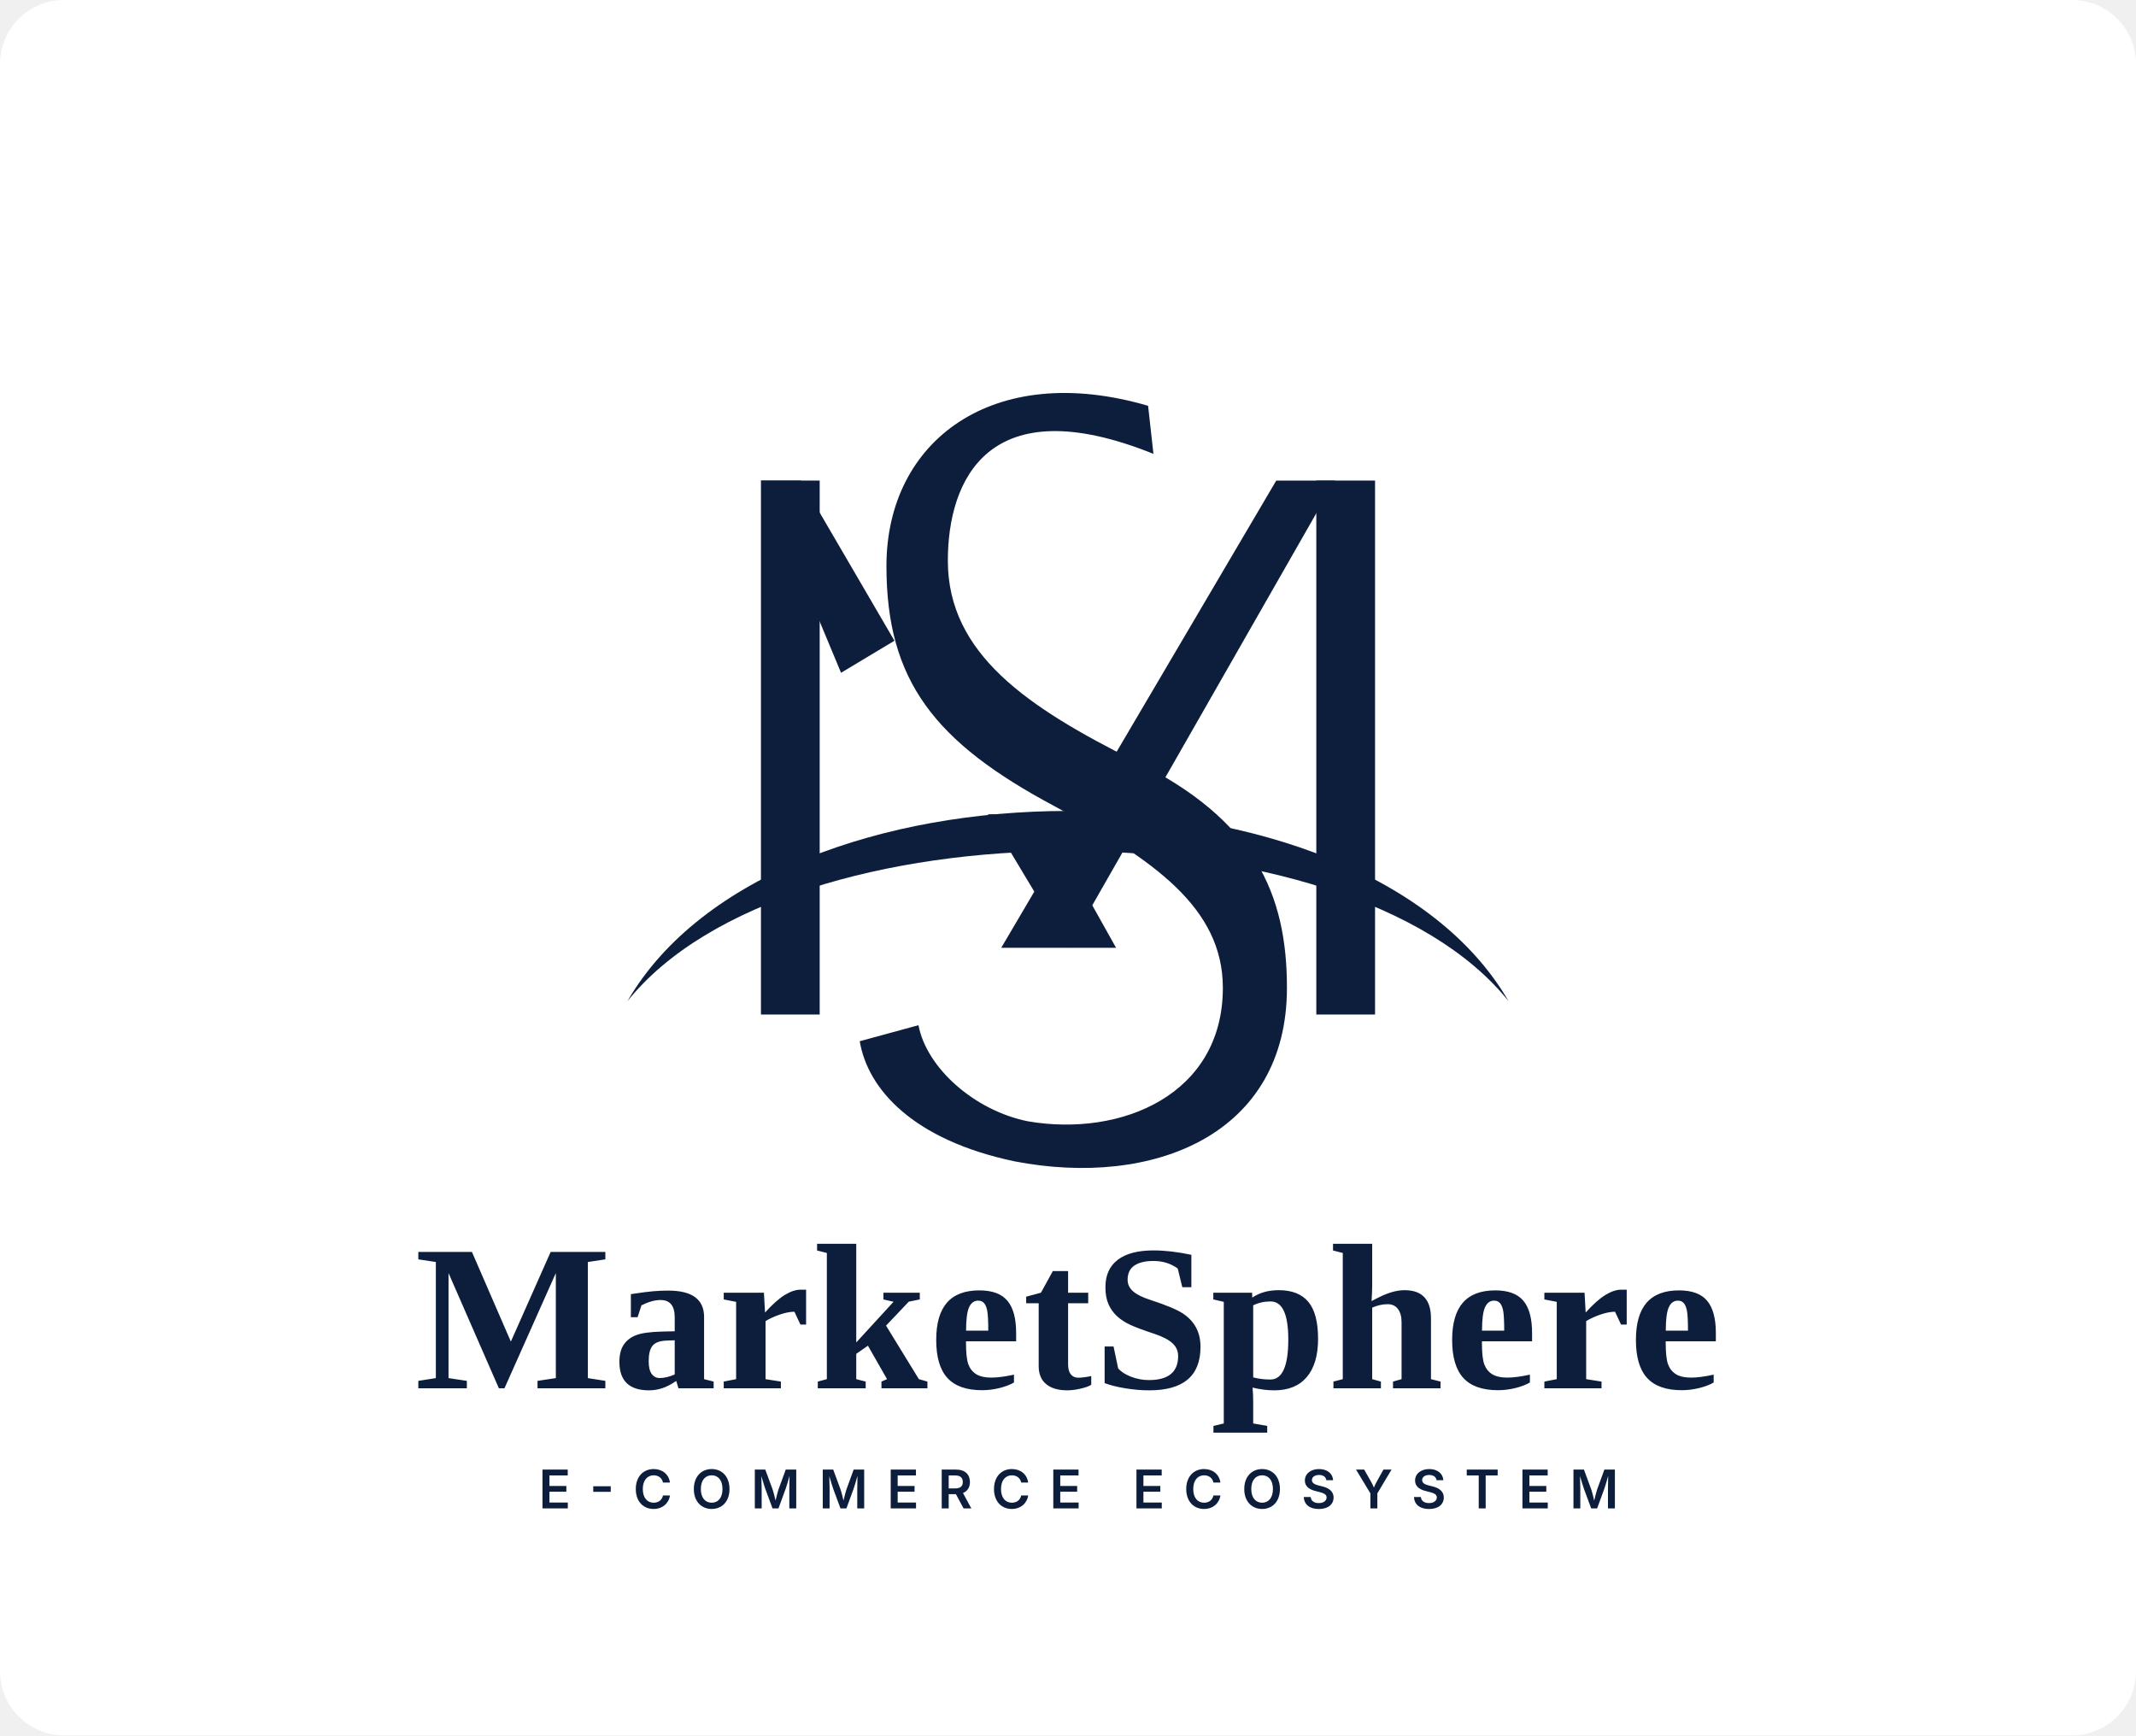
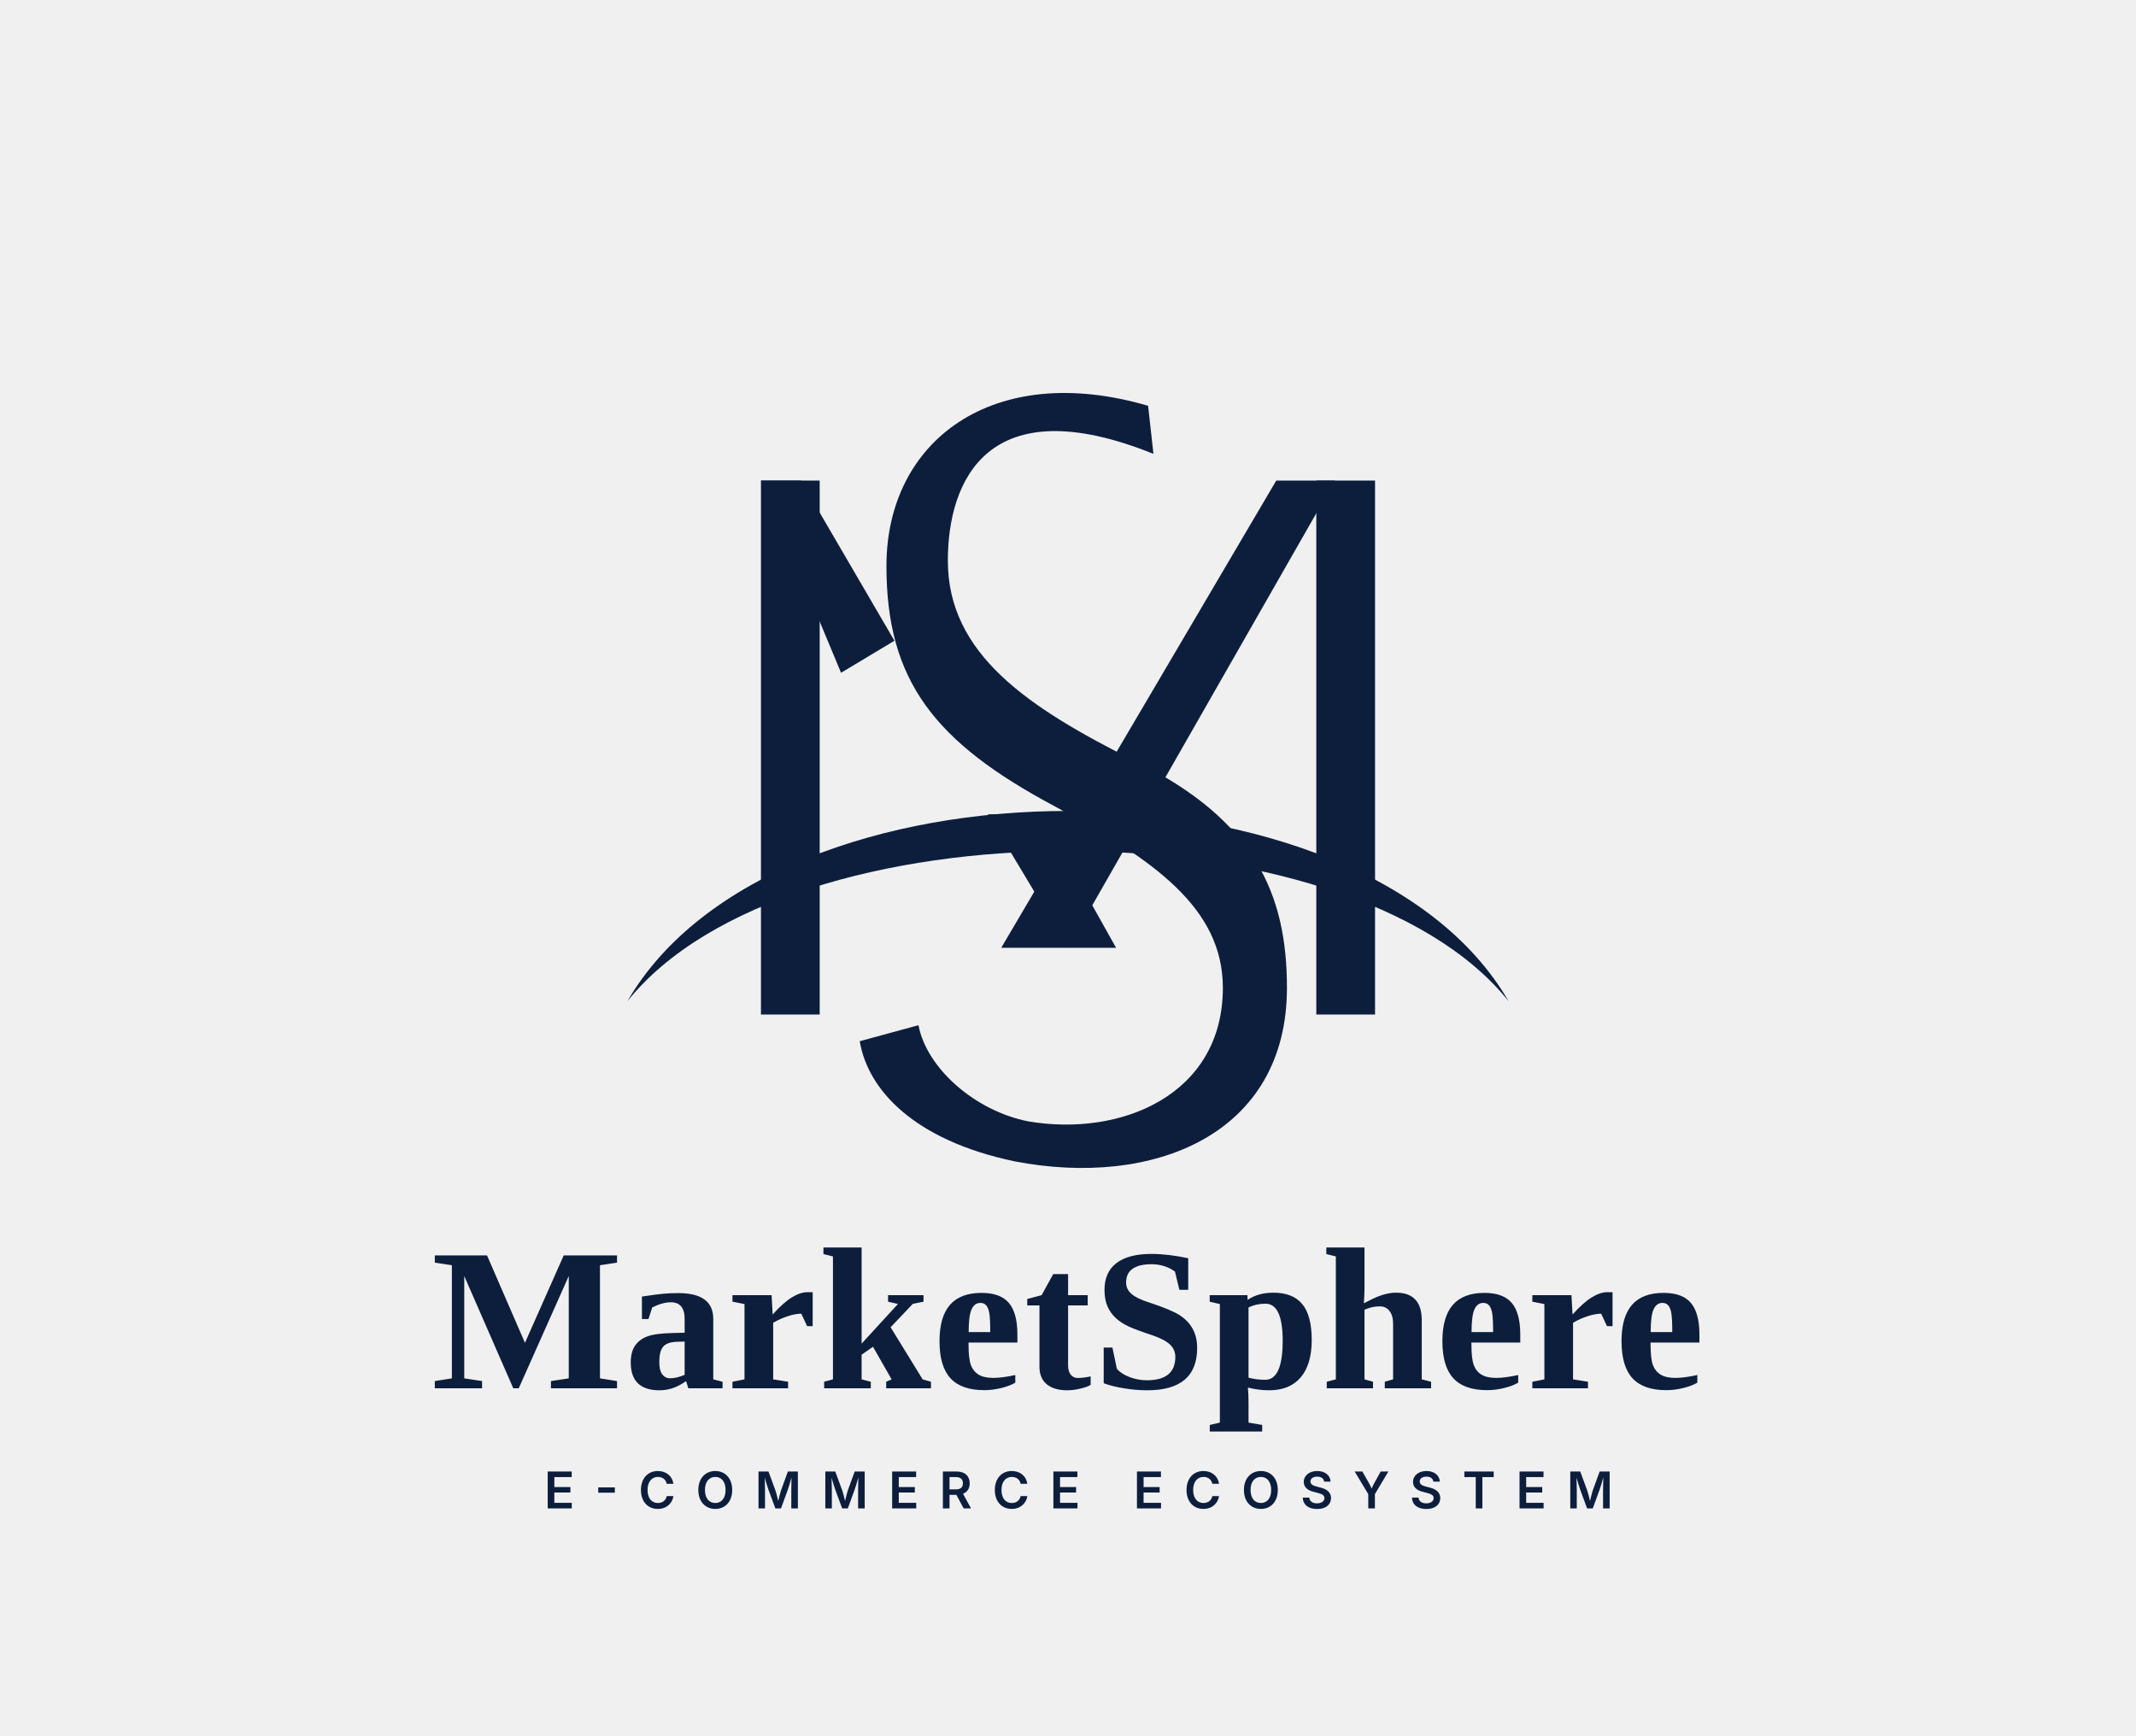
<svg xmlns="http://www.w3.org/2000/svg" viewBox="0 0 800 650" width="100%" height="100%">
  <defs>
    <style>
      .brand-navy { fill: #0d1e3d; }
      .brand-serif {
        font-family: "Playfair Display", "Didot", "Cinzel", "Cormorant Garamond", "Times New Roman", serif;
-         font-size: 78px;
+         font-size: 76px;
        font-weight: 700;
        letter-spacing: 0.5px;
      }
      .brand-sans {
-         font-family: "Inter", "Montserrat", "Plus Jakarta Sans", "Helvetica Neue", sans-serif;
-         font-size: 20px;
+         font-family: "Montserrat", "Inter", "Plus Jakarta Sans", "Helvetica Neue", sans-serif;
+         font-size: 19px;
        font-weight: 600;
-         letter-spacing: 7px;
+         letter-spacing: 7.5px;
      }
    </style>
  </defs>
-   <rect width="800" height="650" fill="#ffffff" rx="24" />
+   <rect width="800" height="650" fill="transparent" />
  <g id="logo-icon" class="brand-navy">
    <path d="M 285 180 L 307 180 L 307 380 L 285 380 Z" />
    <path d="M 493 180 L 515 180 L 515 380 L 493 380 Z" />
    <path d="M 500 180 L 400 355 L 375 355 L 478 180 Z" />
    <path d="M 300 180 L 335 240 L 315 252 L 285 180 Z" />
    <path d="M 370 305 L 400 355 L 418 355 L 390 305 Z" />
    <path d="M 432 170 C 370 145 355 180 355 210 C 355 245 385 265 425 285 C 470 307 482 335 482 370 C 482 425 432 445 380 435 C 342 427 325 408 322 390 L 344 384 C 347 400 365 416 385 420 C 420 426 458 410 458 370 C 458 340 432 322 395 302 C 350 278 332 255 332 212 C 332 165 372 135 430 152 Z" />
    <path d="M 235 375 C 290 280 510 280 565 375 C 505 300 295 300 235 375 Z" />
  </g>
-   <g class="brand-navy" text-anchor="middle">
-     <text x="400" y="520" class="brand-serif">MarketSphere</text>
-     <text x="404" y="565" class="brand-sans">E-COMMERCE ECOSYSTEM</text>
-   </g>
+   <text x="400" y="520" text-anchor="middle" class="brand-navy brand-serif">MarketSphere</text>
+   <text x="404" y="565" text-anchor="middle" class="brand-navy brand-sans">E-COMMERCE ECOSYSTEM</text>
</svg>
